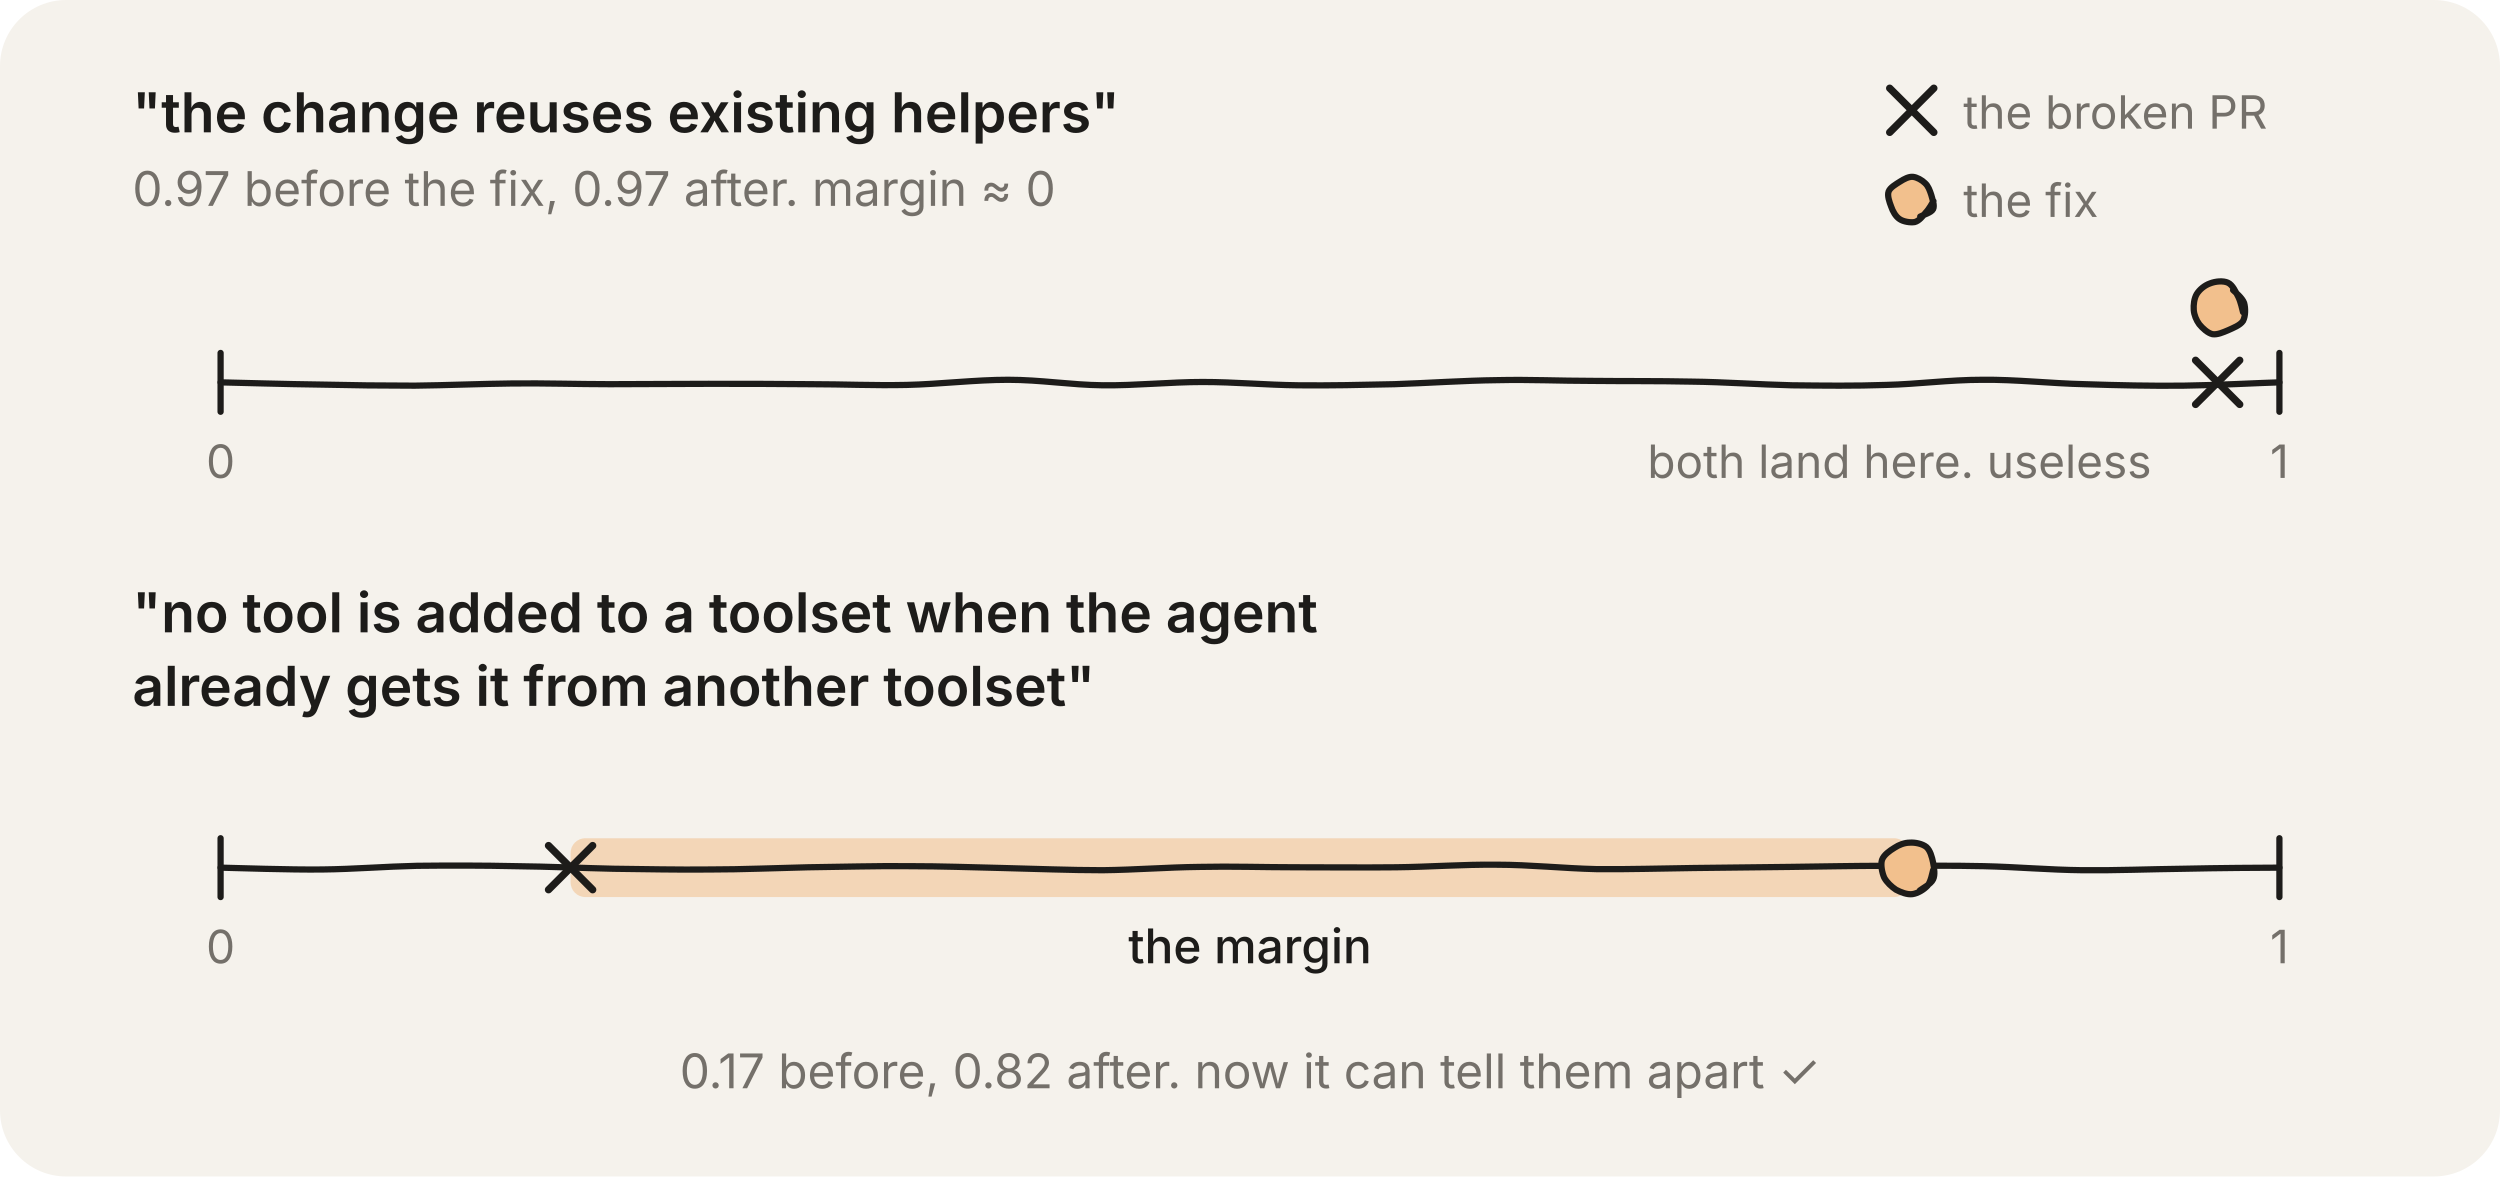
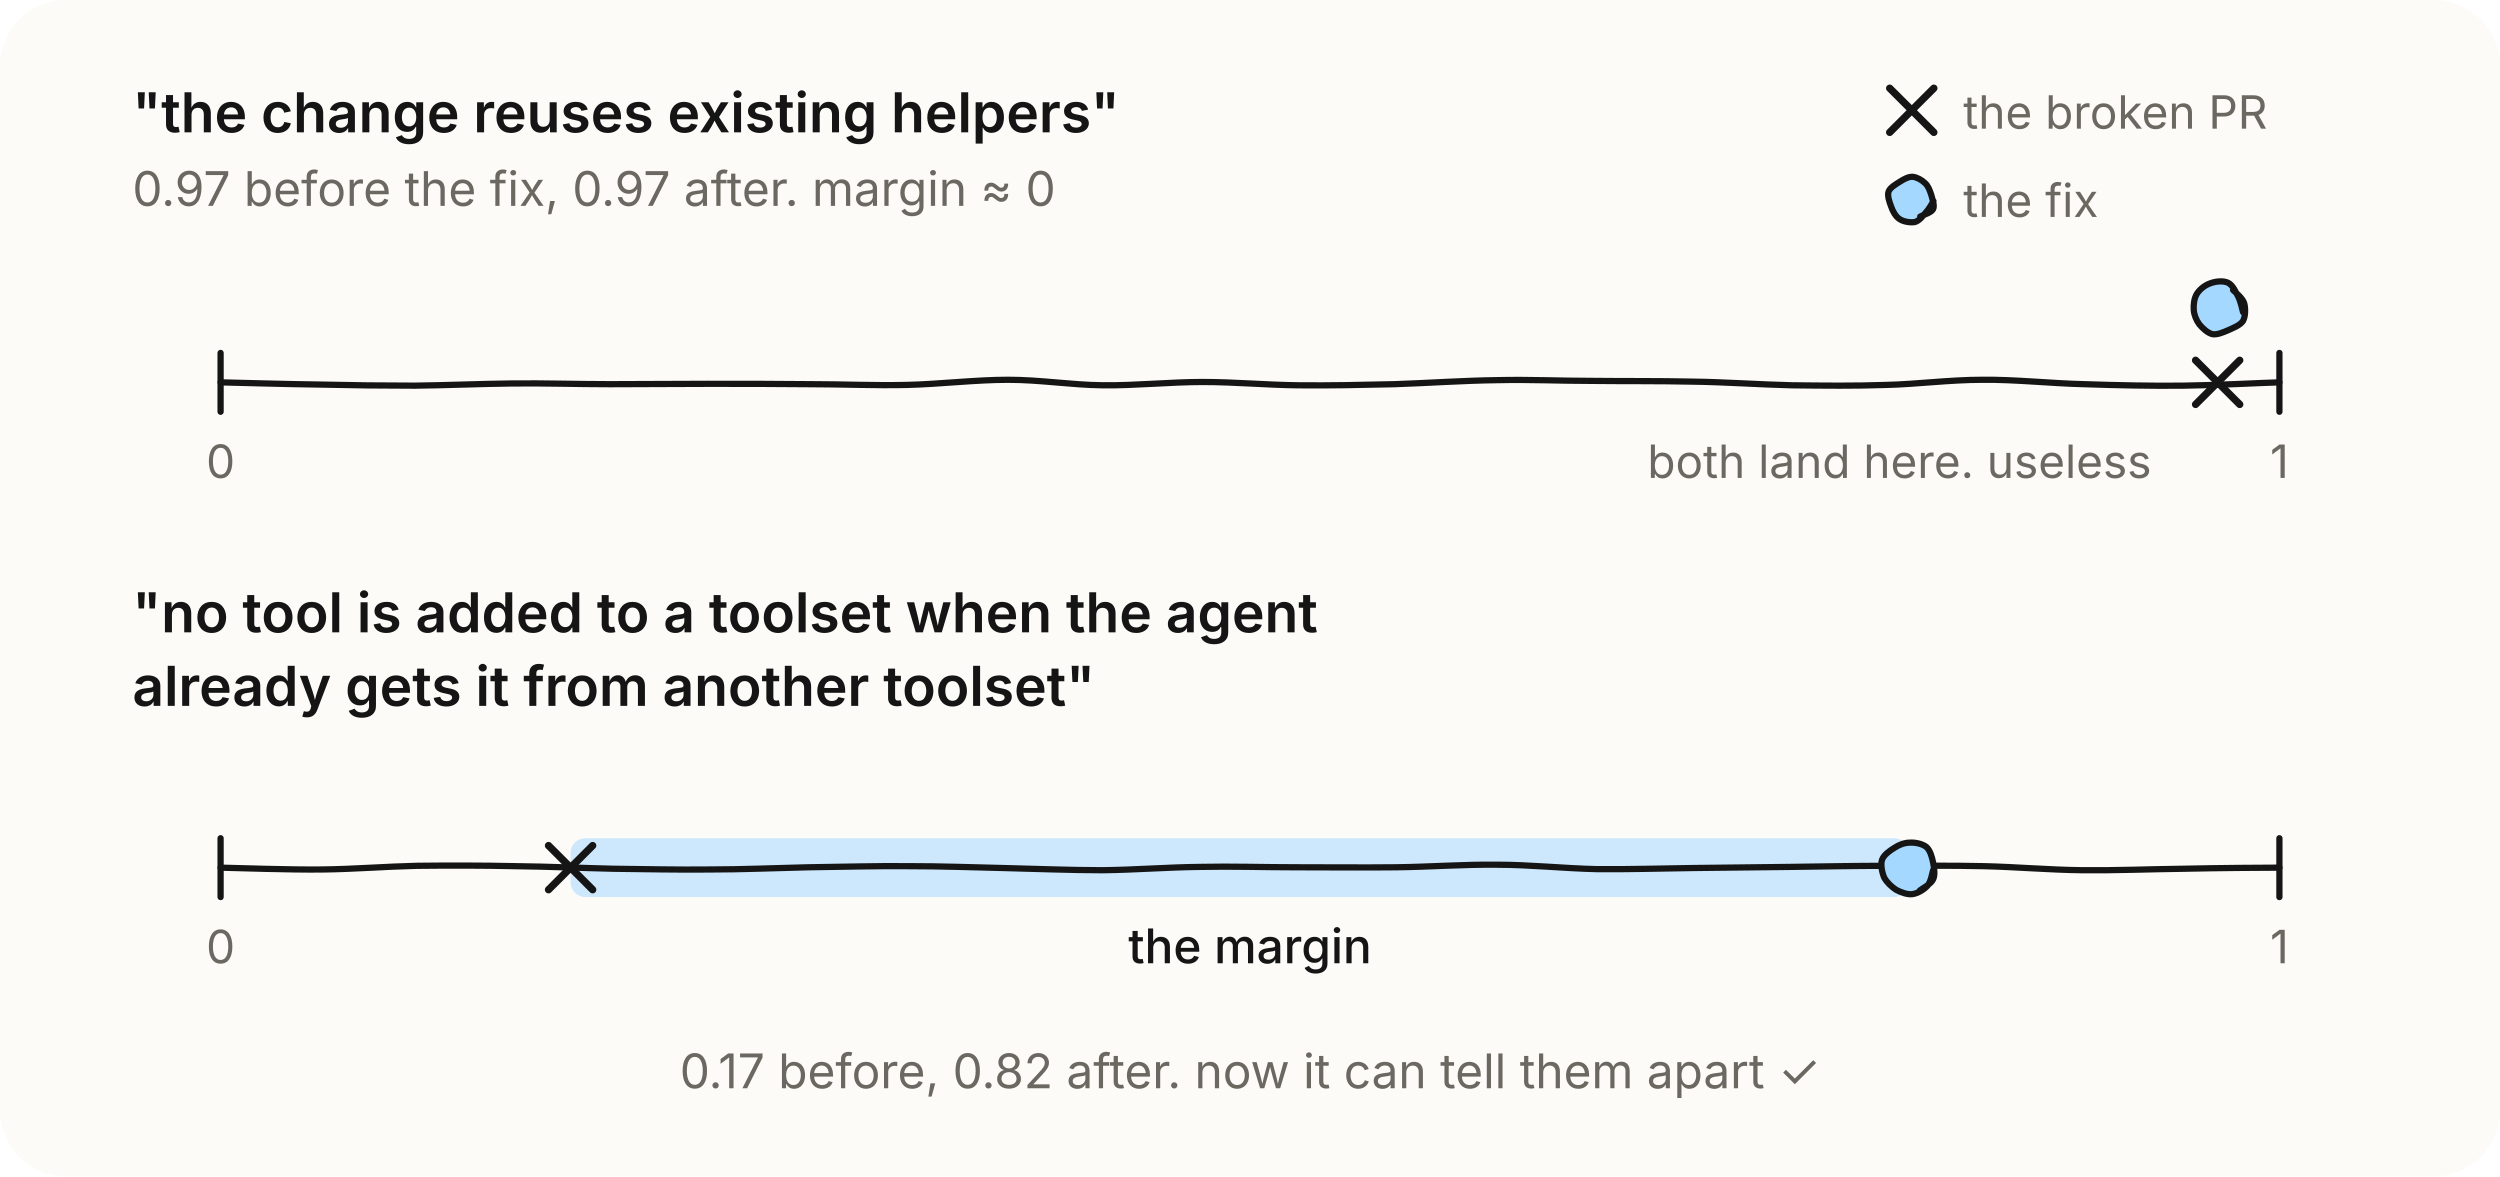
<svg xmlns="http://www.w3.org/2000/svg" viewBox="0 0 680 320" style="max-width:100%;display:block;margin:0 auto" font-family="Geist, system-ui, -apple-system, sans-serif">
-   <rect x="0" y="0" width="680" height="320" rx="18" fill="var(--dwg-bg, #f5f2ec)" />
-   <path d="M60.0 104.0 C64.5 104.1 78.3 104.5 87.0 104.6 C95.8 104.8 104.0 104.9 112.8 104.9 C121.5 104.8 130.6 104.4 139.4 104.3 C148.3 104.2 157.1 104.5 165.9 104.5 C174.8 104.5 183.6 104.4 192.7 104.4 C201.8 104.4 211.4 104.4 220.4 104.5 C229.4 104.5 237.6 104.9 246.6 104.7 C255.5 104.5 265.3 103.3 274.2 103.3 C283.1 103.3 291.2 104.7 300.0 104.8 C308.8 104.9 318.3 103.9 327.1 103.9 C335.9 103.9 344.3 104.7 353.0 104.8 C361.7 104.9 370.2 104.7 379.3 104.5 C388.3 104.2 398.3 103.5 407.3 103.4 C416.2 103.2 424.2 103.6 433.0 103.6 C441.8 103.7 451.0 103.6 460.1 103.8 C469.1 103.9 478.6 104.6 487.4 104.8 C496.2 104.9 504.4 105.0 513.0 104.7 C521.6 104.5 530.2 103.3 539.2 103.3 C548.2 103.2 557.9 104.3 567.0 104.5 C576.1 104.8 585.1 105.0 593.9 104.9 C602.7 104.8 615.7 104.1 620.0 104.0" fill="none" stroke="var(--dwg-ink, #1d1c1a)" stroke-width="1.7" stroke-linecap="round" stroke-linejoin="round" />
-   <path d="M60.0 96.0 C60.0 98.7 60.0 109.3 60.0 112.0" fill="none" stroke="var(--dwg-ink, #1d1c1a)" stroke-width="1.7" stroke-linecap="round" stroke-linejoin="round" />
-   <path d="M620.0 96.0 C620.0 98.7 620.0 109.3 620.0 112.0" fill="none" stroke="var(--dwg-ink, #1d1c1a)" stroke-width="1.7" stroke-linecap="round" stroke-linejoin="round" />
-   <circle cx="603.2" cy="84" r="7" fill="var(--dwg-accent, #f2c08d)" />
-   <path d="M607.4 78.9 C607.9 79.4 609.9 81.0 610.4 82.4 C610.8 83.8 610.8 86.0 610.1 87.3 C609.3 88.5 607.4 89.2 606.1 89.8 C604.7 90.4 603.1 91.1 601.8 90.9 C600.5 90.6 599.1 89.3 598.2 88.2 C597.4 87.1 596.8 85.7 596.7 84.3 C596.6 82.9 596.8 81.2 597.5 80.0 C598.3 78.7 599.7 77.6 601.1 77.1 C602.6 76.5 604.7 76.3 606.0 76.9 C607.3 77.5 608.1 79.4 608.8 80.7 C609.5 82.1 609.9 84.2 610.1 84.9" fill="none" stroke="var(--dwg-ink, #1d1c1a)" stroke-width="1.7" stroke-linecap="round" stroke-linejoin="round" />
-   <path d="M597.2 98.0 C599.2 100.0 607.2 108.0 609.2 110.0" fill="none" stroke="var(--dwg-ink, #1d1c1a)" stroke-width="2" stroke-linecap="round" stroke-linejoin="round" />
-   <path d="M597.2 110.0 C599.2 108.0 607.2 100.0 609.2 98.0" fill="none" stroke="var(--dwg-ink, #1d1c1a)" stroke-width="2" stroke-linecap="round" stroke-linejoin="round" />
-   <rect x="155.2" y="228" width="364" height="16" rx="4" fill="var(--dwg-accent, #f2c08d)" opacity="0.55" />
-   <path d="M60.0 236.0 C64.6 236.1 78.7 236.6 87.6 236.5 C96.5 236.4 104.6 235.7 113.4 235.5 C122.2 235.4 131.3 235.4 140.2 235.6 C149.2 235.7 158.1 236.1 166.9 236.3 C175.7 236.4 184.3 236.6 193.1 236.5 C202.0 236.5 210.8 236.1 219.8 235.9 C228.8 235.8 238.4 235.5 247.3 235.6 C256.1 235.6 264.0 235.9 272.8 236.1 C281.5 236.3 291.0 236.7 299.9 236.7 C308.8 236.6 317.4 235.9 326.2 235.8 C335.0 235.6 343.6 235.9 352.5 235.9 C361.4 235.9 370.6 236.0 379.7 235.9 C388.8 235.8 398.0 235.1 407.1 235.2 C416.2 235.2 425.3 236.2 434.2 236.4 C443.1 236.5 451.8 236.2 460.6 236.1 C469.3 236.0 478.0 235.9 486.8 235.8 C495.6 235.7 504.3 235.5 513.1 235.5 C522.0 235.5 530.8 235.4 539.6 235.6 C548.5 235.8 557.3 236.6 566.4 236.7 C575.4 236.8 584.9 236.4 593.9 236.3 C602.8 236.1 615.6 236.0 620.0 236.0" fill="none" stroke="var(--dwg-ink, #1d1c1a)" stroke-width="1.7" stroke-linecap="round" stroke-linejoin="round" />
-   <path d="M60.0 228.0 C60.0 230.7 60.0 241.3 60.0 244.0" fill="none" stroke="var(--dwg-ink, #1d1c1a)" stroke-width="1.7" stroke-linecap="round" stroke-linejoin="round" />
-   <path d="M620.0 228.0 C620.0 230.7 620.0 241.3 620.0 244.0" fill="none" stroke="var(--dwg-ink, #1d1c1a)" stroke-width="1.7" stroke-linecap="round" stroke-linejoin="round" />
-   <path d="M149.2 230.0 C151.2 232.0 159.2 240.0 161.2 242.0" fill="none" stroke="var(--dwg-ink, #1d1c1a)" stroke-width="2" stroke-linecap="round" stroke-linejoin="round" />
-   <path d="M149.2 242.0 C151.2 240.0 159.2 232.0 161.2 230.0" fill="none" stroke="var(--dwg-ink, #1d1c1a)" stroke-width="2" stroke-linecap="round" stroke-linejoin="round" />
-   <circle cx="519.2" cy="236" r="7" fill="var(--dwg-accent, #f2c08d)" />
-   <path d="M525.8 236.7 C525.6 237.4 525.2 239.8 524.3 240.9 C523.3 242.0 521.6 243.0 520.2 243.2 C518.8 243.4 517.0 242.7 515.7 242.0 C514.5 241.2 513.2 240.0 512.5 238.7 C511.9 237.3 511.5 235.2 511.9 233.9 C512.4 232.5 514.0 231.4 515.3 230.6 C516.5 229.8 518.0 229.2 519.5 229.2 C520.9 229.1 522.9 229.5 524.0 230.4 C525.0 231.3 525.5 233.1 525.8 234.6 C526.1 236.1 526.4 238.0 525.8 239.2 C525.2 240.5 522.8 241.7 522.2 242.2" fill="none" stroke="var(--dwg-ink, #1d1c1a)" stroke-width="1.7" stroke-linecap="round" stroke-linejoin="round" />
-   <path d="M514.0 24.0 C516.0 26.0 524.0 34.0 526.0 36.0" fill="none" stroke="var(--dwg-ink, #1d1c1a)" stroke-width="2" stroke-linecap="round" stroke-linejoin="round" />
-   <path d="M514.0 36.0 C516.0 34.0 524.0 26.0 526.0 24.0" fill="none" stroke="var(--dwg-ink, #1d1c1a)" stroke-width="2" stroke-linecap="round" stroke-linejoin="round" />
-   <circle cx="520" cy="54" r="6" fill="var(--dwg-accent, #f2c08d)" />
-   <path d="M525.9 54.7 C525.6 55.2 524.7 56.9 523.8 57.8 C523.0 58.8 522.0 60.1 520.8 60.4 C519.6 60.6 517.7 60.3 516.7 59.6 C515.6 58.9 514.8 57.4 514.4 56.2 C513.9 54.9 513.3 53.2 513.7 52.1 C514.1 51.0 515.7 50.1 516.8 49.4 C517.9 48.7 519.2 48.0 520.3 48.1 C521.4 48.2 522.8 49.0 523.6 49.8 C524.5 50.6 524.9 51.8 525.3 53.0 C525.6 54.2 526.3 55.9 525.8 56.9 C525.3 57.9 522.9 58.5 522.3 58.9" fill="none" stroke="var(--dwg-ink, #1d1c1a)" stroke-width="1.7" stroke-linecap="round" stroke-linejoin="round" />
-   <text x="36" y="36" font-size="15" font-weight="600" fill="var(--dwg-ink, #1d1c1a)" text-anchor="start">"the change reuses existing helpers"</text>
-   <text x="36" y="56" font-size="13" font-weight="400" fill="var(--dwg-muted, #74706a)" text-anchor="start">0.97 before the fix, 0.97 after. margin ≈ 0</text>
-   <text x="60" y="130" font-size="12.5" font-weight="400" fill="var(--dwg-muted, #74706a)" text-anchor="middle">0</text>
-   <text x="620" y="130" font-size="12.5" font-weight="400" fill="var(--dwg-muted, #74706a)" text-anchor="middle">1</text>
-   <text x="585.2" y="130" font-size="12.5" font-weight="400" fill="var(--dwg-muted, #74706a)" text-anchor="end">both land here. useless</text>
-   <text x="36" y="172" font-size="15" font-weight="600" fill="var(--dwg-ink, #1d1c1a)" text-anchor="start">"no tool is added to a toolset when the agent</text>
-   <text x="36" y="192" font-size="15" font-weight="600" fill="var(--dwg-ink, #1d1c1a)" text-anchor="start">already gets it from another toolset"</text>
-   <text x="60" y="262" font-size="12.5" font-weight="400" fill="var(--dwg-muted, #74706a)" text-anchor="middle">0</text>
-   <text x="620" y="262" font-size="12.5" font-weight="400" fill="var(--dwg-muted, #74706a)" text-anchor="middle">1</text>
-   <text x="340" y="262" font-size="13" font-weight="500" fill="var(--dwg-ink, #1d1c1a)" text-anchor="middle">the margin</text>
-   <text x="340" y="296" font-size="13" font-weight="400" fill="var(--dwg-muted, #74706a)" text-anchor="middle">0.17 before, 0.82 after. now it can tell them apart ✓</text>
-   <text x="534" y="35" font-size="12.5" font-weight="400" fill="var(--dwg-muted, #74706a)" text-anchor="start">the broken PR</text>
-   <text x="534" y="59" font-size="12.5" font-weight="400" fill="var(--dwg-muted, #74706a)" text-anchor="start">the fix</text>
+   <rect x="0" y="0" width="680" height="320" rx="18" fill="var(--dwg-bg, #fcfbf8)" />
+   <path d="M60.0 104.0 C64.5 104.1 78.3 104.5 87.0 104.6 C95.8 104.8 104.0 104.9 112.8 104.9 C121.5 104.8 130.6 104.4 139.4 104.3 C148.3 104.2 157.1 104.5 165.9 104.5 C174.8 104.5 183.6 104.4 192.7 104.4 C201.8 104.4 211.4 104.4 220.4 104.5 C229.4 104.5 237.6 104.9 246.6 104.7 C255.5 104.5 265.3 103.3 274.2 103.3 C283.1 103.3 291.2 104.7 300.0 104.8 C308.8 104.9 318.3 103.9 327.1 103.9 C335.9 103.9 344.3 104.7 353.0 104.8 C361.7 104.9 370.2 104.7 379.3 104.5 C388.3 104.2 398.3 103.5 407.3 103.4 C416.2 103.2 424.2 103.6 433.0 103.6 C441.8 103.7 451.0 103.6 460.1 103.8 C469.1 103.9 478.6 104.6 487.4 104.8 C496.2 104.9 504.4 105.0 513.0 104.7 C521.6 104.5 530.2 103.3 539.2 103.3 C548.2 103.2 557.9 104.3 567.0 104.5 C576.1 104.8 585.1 105.0 593.9 104.9 C602.7 104.8 615.7 104.1 620.0 104.0" fill="none" stroke="var(--dwg-ink, #151515)" stroke-width="1.7" stroke-linecap="round" stroke-linejoin="round" />
+   <path d="M60.0 96.0 C60.0 98.7 60.0 109.3 60.0 112.0" fill="none" stroke="var(--dwg-ink, #151515)" stroke-width="1.7" stroke-linecap="round" stroke-linejoin="round" />
+   <path d="M620.0 96.0 C620.0 98.7 620.0 109.3 620.0 112.0" fill="none" stroke="var(--dwg-ink, #151515)" stroke-width="1.7" stroke-linecap="round" stroke-linejoin="round" />
+   <circle cx="603.2" cy="84" r="7" fill="var(--dwg-accent, #a5d8ff)" />
+   <path d="M607.4 78.9 C607.9 79.4 609.9 81.0 610.4 82.4 C610.8 83.8 610.8 86.0 610.1 87.3 C609.3 88.5 607.4 89.2 606.1 89.8 C604.7 90.4 603.1 91.1 601.8 90.9 C600.5 90.6 599.1 89.3 598.2 88.2 C597.4 87.1 596.8 85.7 596.7 84.3 C596.6 82.9 596.8 81.2 597.5 80.0 C598.3 78.7 599.7 77.6 601.1 77.1 C602.6 76.5 604.7 76.3 606.0 76.9 C607.3 77.5 608.1 79.4 608.8 80.7 C609.5 82.1 609.9 84.2 610.1 84.9" fill="none" stroke="var(--dwg-ink, #151515)" stroke-width="1.7" stroke-linecap="round" stroke-linejoin="round" />
+   <path d="M597.2 98.0 C599.2 100.0 607.2 108.0 609.2 110.0" fill="none" stroke="var(--dwg-ink, #151515)" stroke-width="2" stroke-linecap="round" stroke-linejoin="round" />
+   <path d="M597.2 110.0 C599.2 108.0 607.2 100.0 609.2 98.0" fill="none" stroke="var(--dwg-ink, #151515)" stroke-width="2" stroke-linecap="round" stroke-linejoin="round" />
+   <rect x="155.2" y="228" width="364" height="16" rx="4" fill="var(--dwg-accent, #a5d8ff)" opacity="0.55" />
+   <path d="M60.0 236.0 C64.6 236.1 78.7 236.6 87.6 236.5 C96.5 236.4 104.6 235.7 113.4 235.5 C122.2 235.4 131.3 235.4 140.2 235.6 C149.2 235.7 158.1 236.1 166.9 236.3 C175.7 236.4 184.3 236.6 193.1 236.5 C202.0 236.5 210.8 236.1 219.8 235.9 C228.8 235.8 238.4 235.5 247.3 235.6 C256.1 235.6 264.0 235.9 272.8 236.1 C281.5 236.3 291.0 236.7 299.9 236.7 C308.8 236.6 317.4 235.9 326.2 235.8 C335.0 235.6 343.6 235.9 352.5 235.9 C361.4 235.9 370.6 236.0 379.7 235.9 C388.8 235.8 398.0 235.1 407.1 235.2 C416.2 235.2 425.3 236.2 434.2 236.4 C443.1 236.5 451.8 236.2 460.6 236.1 C469.3 236.0 478.0 235.9 486.8 235.8 C495.6 235.7 504.3 235.5 513.1 235.5 C522.0 235.5 530.8 235.4 539.6 235.6 C548.5 235.8 557.3 236.6 566.4 236.7 C575.4 236.8 584.9 236.4 593.9 236.3 C602.8 236.1 615.6 236.0 620.0 236.0" fill="none" stroke="var(--dwg-ink, #151515)" stroke-width="1.7" stroke-linecap="round" stroke-linejoin="round" />
+   <path d="M60.0 228.0 C60.0 230.7 60.0 241.3 60.0 244.0" fill="none" stroke="var(--dwg-ink, #151515)" stroke-width="1.7" stroke-linecap="round" stroke-linejoin="round" />
+   <path d="M620.0 228.0 C620.0 230.7 620.0 241.3 620.0 244.0" fill="none" stroke="var(--dwg-ink, #151515)" stroke-width="1.7" stroke-linecap="round" stroke-linejoin="round" />
+   <path d="M149.2 230.0 C151.2 232.0 159.2 240.0 161.2 242.0" fill="none" stroke="var(--dwg-ink, #151515)" stroke-width="2" stroke-linecap="round" stroke-linejoin="round" />
+   <path d="M149.2 242.0 C151.2 240.0 159.2 232.0 161.2 230.0" fill="none" stroke="var(--dwg-ink, #151515)" stroke-width="2" stroke-linecap="round" stroke-linejoin="round" />
+   <circle cx="519.2" cy="236" r="7" fill="var(--dwg-accent, #a5d8ff)" />
+   <path d="M525.8 236.7 C525.6 237.4 525.2 239.8 524.3 240.9 C523.3 242.0 521.6 243.0 520.2 243.2 C518.8 243.4 517.0 242.7 515.7 242.0 C514.5 241.2 513.2 240.0 512.5 238.7 C511.9 237.3 511.5 235.2 511.9 233.9 C512.4 232.5 514.0 231.4 515.3 230.6 C516.5 229.8 518.0 229.2 519.5 229.2 C520.9 229.1 522.9 229.5 524.0 230.4 C525.0 231.3 525.5 233.1 525.8 234.6 C526.1 236.1 526.4 238.0 525.8 239.2 C525.2 240.5 522.8 241.7 522.2 242.2" fill="none" stroke="var(--dwg-ink, #151515)" stroke-width="1.7" stroke-linecap="round" stroke-linejoin="round" />
+   <path d="M514.0 24.0 C516.0 26.0 524.0 34.0 526.0 36.0" fill="none" stroke="var(--dwg-ink, #151515)" stroke-width="2" stroke-linecap="round" stroke-linejoin="round" />
+   <path d="M514.0 36.0 C516.0 34.0 524.0 26.0 526.0 24.0" fill="none" stroke="var(--dwg-ink, #151515)" stroke-width="2" stroke-linecap="round" stroke-linejoin="round" />
+   <circle cx="520" cy="54" r="6" fill="var(--dwg-accent, #a5d8ff)" />
+   <path d="M525.9 54.7 C525.6 55.2 524.7 56.9 523.8 57.8 C523.0 58.8 522.0 60.1 520.8 60.4 C519.6 60.6 517.7 60.3 516.7 59.6 C515.6 58.9 514.8 57.4 514.4 56.2 C513.9 54.9 513.3 53.2 513.7 52.1 C514.1 51.0 515.7 50.1 516.8 49.4 C517.9 48.7 519.2 48.0 520.3 48.1 C521.4 48.2 522.8 49.0 523.6 49.8 C524.5 50.6 524.9 51.8 525.3 53.0 C525.6 54.2 526.3 55.9 525.8 56.9 C525.3 57.9 522.9 58.5 522.3 58.9" fill="none" stroke="var(--dwg-ink, #151515)" stroke-width="1.7" stroke-linecap="round" stroke-linejoin="round" />
+   <text x="36" y="36" font-size="15" font-weight="600" fill="var(--dwg-ink, #151515)" text-anchor="start">"the change reuses existing helpers"</text>
+   <text x="36" y="56" font-size="13" font-weight="400" fill="var(--dwg-muted, #6b6862)" text-anchor="start">0.97 before the fix, 0.97 after. margin ≈ 0</text>
+   <text x="60" y="130" font-size="12.5" font-weight="400" fill="var(--dwg-muted, #6b6862)" text-anchor="middle">0</text>
+   <text x="620" y="130" font-size="12.5" font-weight="400" fill="var(--dwg-muted, #6b6862)" text-anchor="middle">1</text>
+   <text x="585.2" y="130" font-size="12.5" font-weight="400" fill="var(--dwg-muted, #6b6862)" text-anchor="end">both land here. useless</text>
+   <text x="36" y="172" font-size="15" font-weight="600" fill="var(--dwg-ink, #151515)" text-anchor="start">"no tool is added to a toolset when the agent</text>
+   <text x="36" y="192" font-size="15" font-weight="600" fill="var(--dwg-ink, #151515)" text-anchor="start">already gets it from another toolset"</text>
+   <text x="60" y="262" font-size="12.5" font-weight="400" fill="var(--dwg-muted, #6b6862)" text-anchor="middle">0</text>
+   <text x="620" y="262" font-size="12.5" font-weight="400" fill="var(--dwg-muted, #6b6862)" text-anchor="middle">1</text>
+   <text x="340" y="262" font-size="13" font-weight="500" fill="var(--dwg-ink, #151515)" text-anchor="middle">the margin</text>
+   <text x="340" y="296" font-size="13" font-weight="400" fill="var(--dwg-muted, #6b6862)" text-anchor="middle">0.17 before, 0.82 after. now it can tell them apart ✓</text>
+   <text x="534" y="35" font-size="12.5" font-weight="400" fill="var(--dwg-muted, #6b6862)" text-anchor="start">the broken PR</text>
+   <text x="534" y="59" font-size="12.5" font-weight="400" fill="var(--dwg-muted, #6b6862)" text-anchor="start">the fix</text>
</svg>
